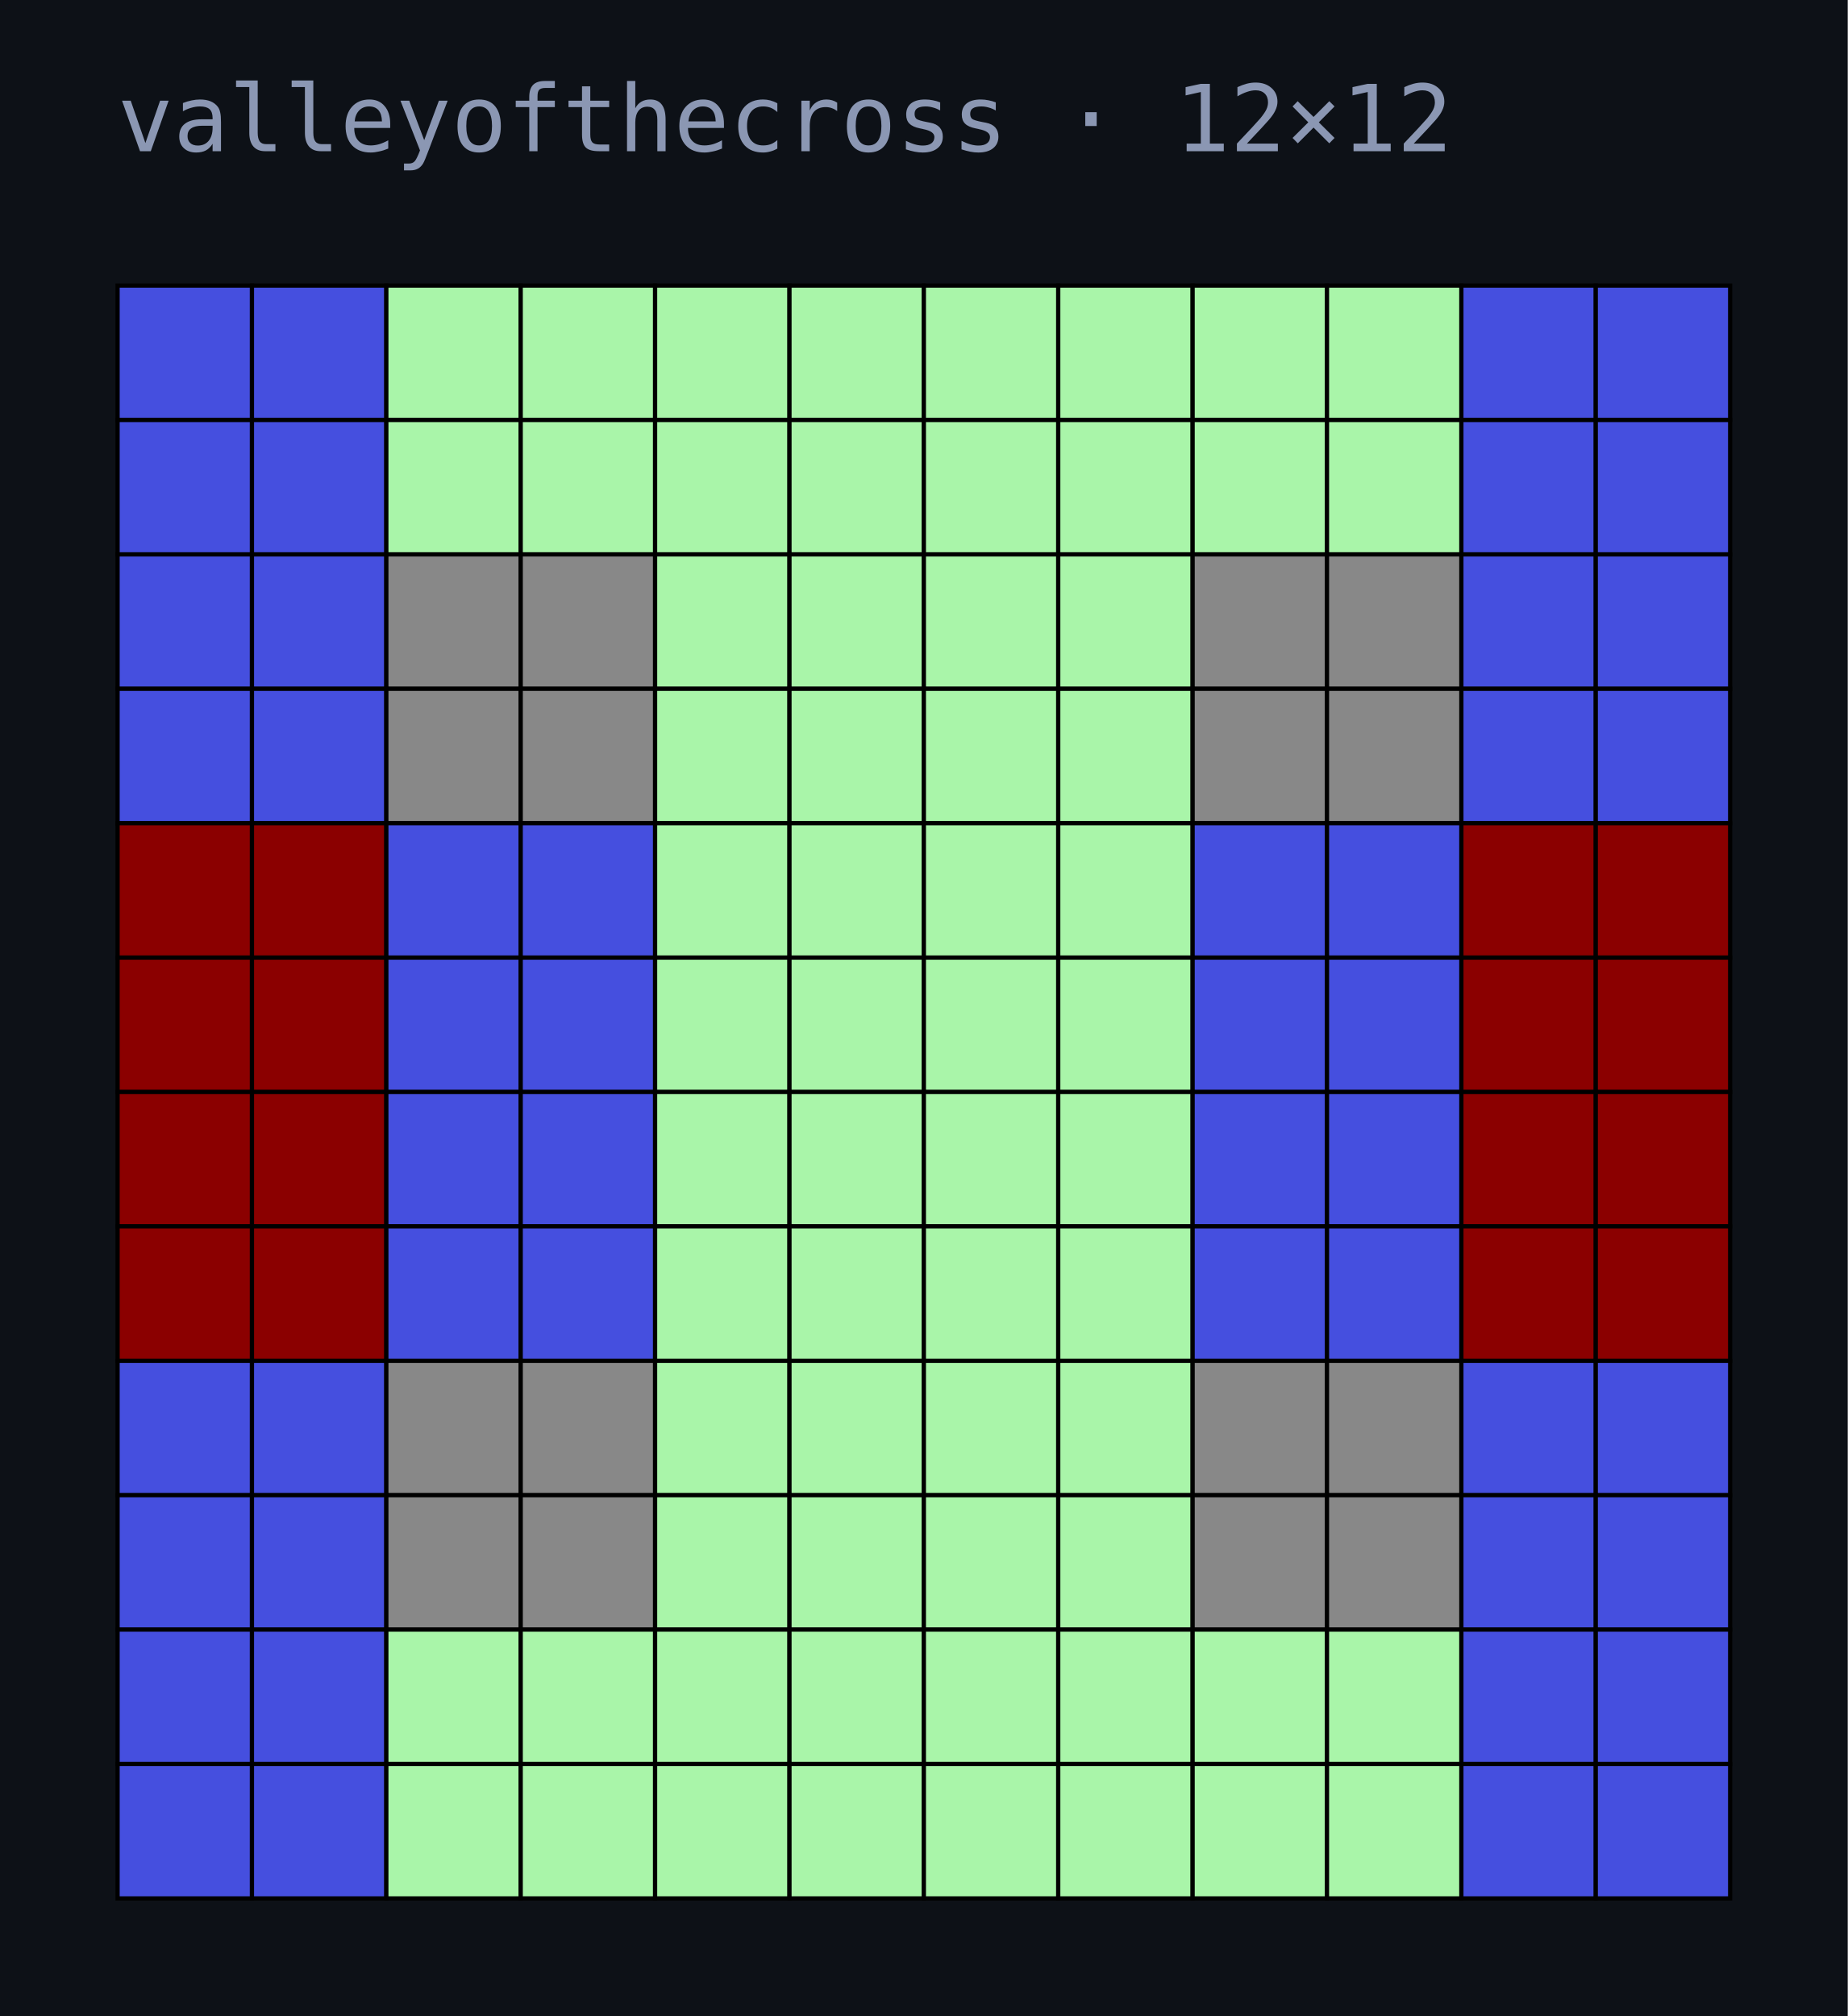
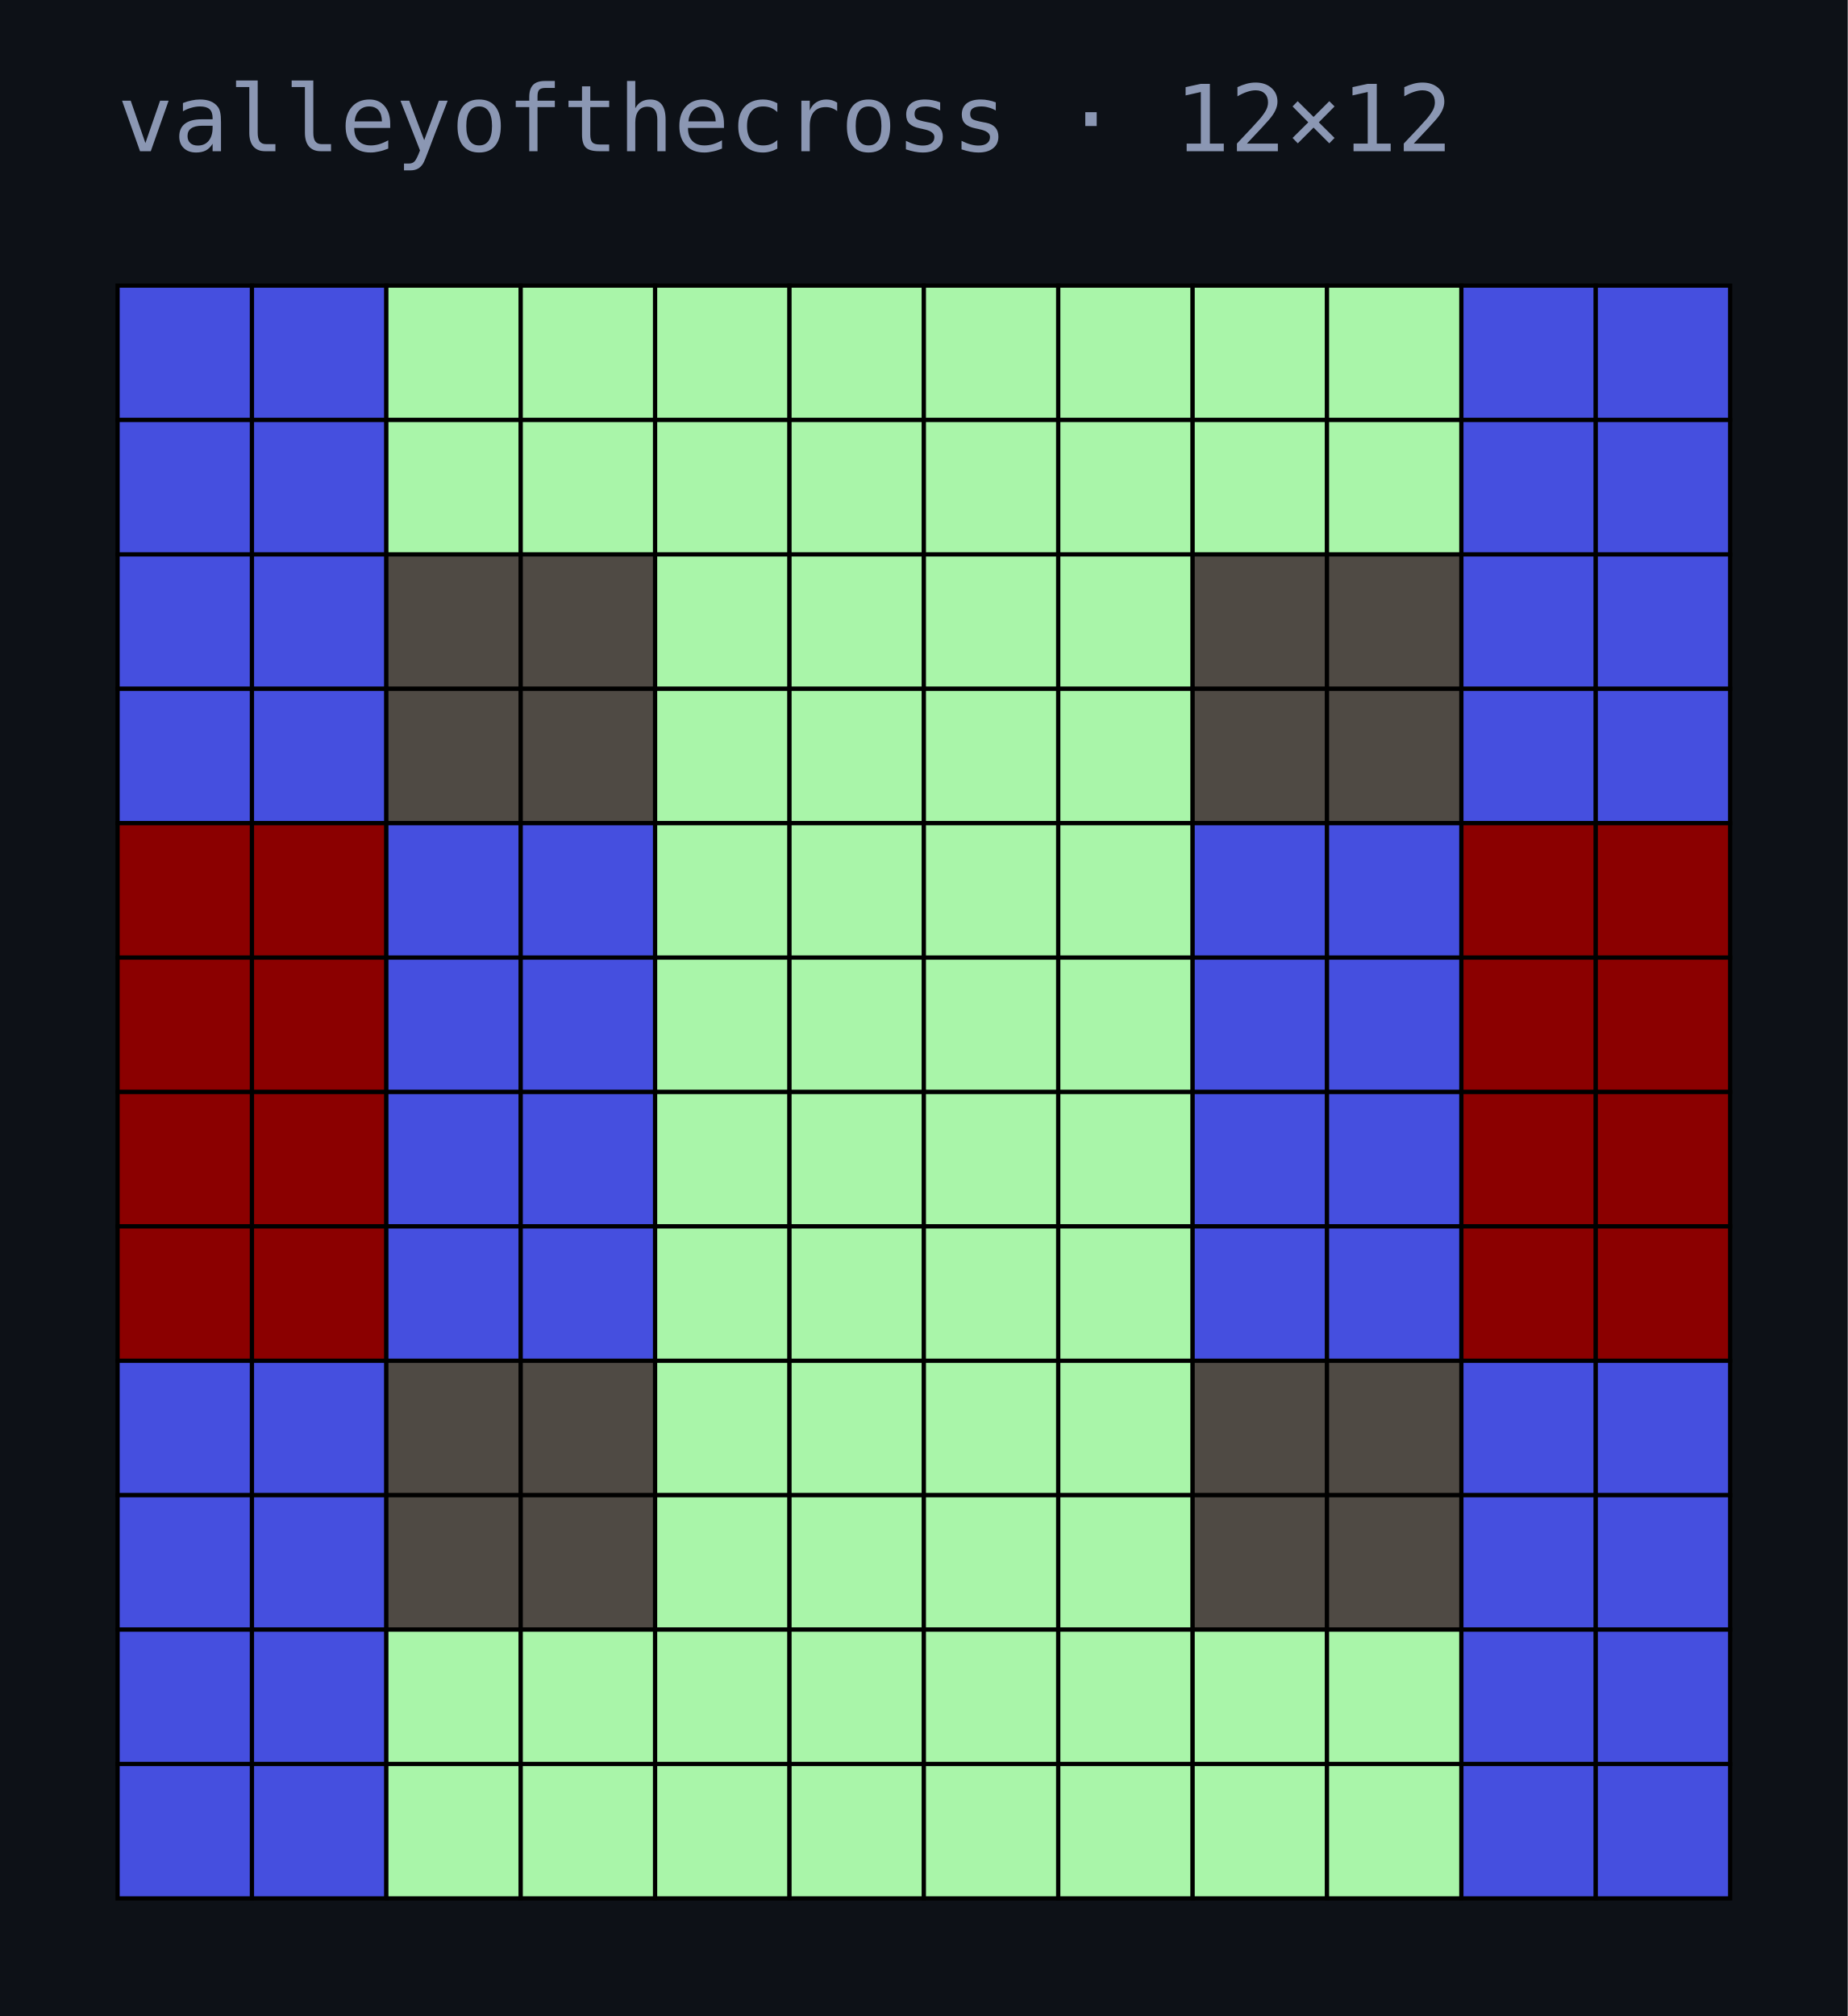
<svg xmlns="http://www.w3.org/2000/svg" width="220" height="240" viewBox="0 0 220 240">
  <rect width="100%" height="100%" fill="#0d1117" />
  <text x="14" y="18" fill="#8b97b3" font-family="ui-monospace,Menlo,Consolas,monospace" font-size="11">valleyofthecross · 12×12</text>
  <rect x="14" y="34" width="16" height="16" fill="#454FDF" stroke="#000" stroke-width="0.5" />
  <rect x="30" y="34" width="16" height="16" fill="#454FDF" stroke="#000" stroke-width="0.5" />
  <rect x="46" y="34" width="16" height="16" fill="#A9F5A9" stroke="#000" stroke-width="0.5" />
  <rect x="62" y="34" width="16" height="16" fill="#A9F5A9" stroke="#000" stroke-width="0.5" />
  <rect x="78" y="34" width="16" height="16" fill="#A9F5A9" stroke="#000" stroke-width="0.5" />
  <rect x="94" y="34" width="16" height="16" fill="#A9F5A9" stroke="#000" stroke-width="0.5" />
  <rect x="110" y="34" width="16" height="16" fill="#A9F5A9" stroke="#000" stroke-width="0.5" />
  <rect x="126" y="34" width="16" height="16" fill="#A9F5A9" stroke="#000" stroke-width="0.5" />
  <rect x="142" y="34" width="16" height="16" fill="#A9F5A9" stroke="#000" stroke-width="0.5" />
  <rect x="158" y="34" width="16" height="16" fill="#A9F5A9" stroke="#000" stroke-width="0.5" />
  <rect x="174" y="34" width="16" height="16" fill="#454FDF" stroke="#000" stroke-width="0.5" />
  <rect x="190" y="34" width="16" height="16" fill="#454FDF" stroke="#000" stroke-width="0.5" />
  <rect x="14" y="50" width="16" height="16" fill="#454FDF" stroke="#000" stroke-width="0.5" />
  <rect x="30" y="50" width="16" height="16" fill="#454FDF" stroke="#000" stroke-width="0.5" />
  <rect x="46" y="50" width="16" height="16" fill="#A9F5A9" stroke="#000" stroke-width="0.5" />
  <rect x="62" y="50" width="16" height="16" fill="#A9F5A9" stroke="#000" stroke-width="0.5" />
  <rect x="78" y="50" width="16" height="16" fill="#A9F5A9" stroke="#000" stroke-width="0.5" />
  <rect x="94" y="50" width="16" height="16" fill="#A9F5A9" stroke="#000" stroke-width="0.5" />
  <rect x="110" y="50" width="16" height="16" fill="#A9F5A9" stroke="#000" stroke-width="0.5" />
  <rect x="126" y="50" width="16" height="16" fill="#A9F5A9" stroke="#000" stroke-width="0.5" />
  <rect x="142" y="50" width="16" height="16" fill="#A9F5A9" stroke="#000" stroke-width="0.5" />
  <rect x="158" y="50" width="16" height="16" fill="#A9F5A9" stroke="#000" stroke-width="0.5" />
  <rect x="174" y="50" width="16" height="16" fill="#454FDF" stroke="#000" stroke-width="0.5" />
  <rect x="190" y="50" width="16" height="16" fill="#454FDF" stroke="#000" stroke-width="0.5" />
  <rect x="14" y="66" width="16" height="16" fill="#454FDF" stroke="#000" stroke-width="0.5" />
  <rect x="30" y="66" width="16" height="16" fill="#454FDF" stroke="#000" stroke-width="0.5" />
-   <rect x="46" y="66" width="16" height="16" fill="#888888" stroke="#000" stroke-width="0.5" />
-   <rect x="62" y="66" width="16" height="16" fill="#888888" stroke="#000" stroke-width="0.5" />
+   <rect x="46" y="66" width="16" height="16" fill="#4f4a44" stroke="#000" stroke-width="0.5" />
+   <rect x="62" y="66" width="16" height="16" fill="#4f4a44" stroke="#000" stroke-width="0.5" />
  <rect x="78" y="66" width="16" height="16" fill="#A9F5A9" stroke="#000" stroke-width="0.5" />
  <rect x="94" y="66" width="16" height="16" fill="#A9F5A9" stroke="#000" stroke-width="0.5" />
  <rect x="110" y="66" width="16" height="16" fill="#A9F5A9" stroke="#000" stroke-width="0.5" />
  <rect x="126" y="66" width="16" height="16" fill="#A9F5A9" stroke="#000" stroke-width="0.5" />
-   <rect x="142" y="66" width="16" height="16" fill="#888888" stroke="#000" stroke-width="0.5" />
-   <rect x="158" y="66" width="16" height="16" fill="#888888" stroke="#000" stroke-width="0.5" />
+   <rect x="142" y="66" width="16" height="16" fill="#4f4a44" stroke="#000" stroke-width="0.5" />
+   <rect x="158" y="66" width="16" height="16" fill="#4f4a44" stroke="#000" stroke-width="0.5" />
  <rect x="174" y="66" width="16" height="16" fill="#454FDF" stroke="#000" stroke-width="0.5" />
  <rect x="190" y="66" width="16" height="16" fill="#454FDF" stroke="#000" stroke-width="0.5" />
  <rect x="14" y="82" width="16" height="16" fill="#454FDF" stroke="#000" stroke-width="0.5" />
  <rect x="30" y="82" width="16" height="16" fill="#454FDF" stroke="#000" stroke-width="0.5" />
-   <rect x="46" y="82" width="16" height="16" fill="#888888" stroke="#000" stroke-width="0.5" />
-   <rect x="62" y="82" width="16" height="16" fill="#888888" stroke="#000" stroke-width="0.5" />
+   <rect x="46" y="82" width="16" height="16" fill="#4f4a44" stroke="#000" stroke-width="0.5" />
+   <rect x="62" y="82" width="16" height="16" fill="#4f4a44" stroke="#000" stroke-width="0.5" />
  <rect x="78" y="82" width="16" height="16" fill="#A9F5A9" stroke="#000" stroke-width="0.5" />
  <rect x="94" y="82" width="16" height="16" fill="#A9F5A9" stroke="#000" stroke-width="0.5" />
  <rect x="110" y="82" width="16" height="16" fill="#A9F5A9" stroke="#000" stroke-width="0.5" />
  <rect x="126" y="82" width="16" height="16" fill="#A9F5A9" stroke="#000" stroke-width="0.5" />
-   <rect x="142" y="82" width="16" height="16" fill="#888888" stroke="#000" stroke-width="0.5" />
-   <rect x="158" y="82" width="16" height="16" fill="#888888" stroke="#000" stroke-width="0.5" />
+   <rect x="142" y="82" width="16" height="16" fill="#4f4a44" stroke="#000" stroke-width="0.5" />
+   <rect x="158" y="82" width="16" height="16" fill="#4f4a44" stroke="#000" stroke-width="0.5" />
  <rect x="174" y="82" width="16" height="16" fill="#454FDF" stroke="#000" stroke-width="0.5" />
  <rect x="190" y="82" width="16" height="16" fill="#454FDF" stroke="#000" stroke-width="0.5" />
  <rect x="14" y="98" width="16" height="16" fill="#8B0000" stroke="#000" stroke-width="0.5" />
  <rect x="30" y="98" width="16" height="16" fill="#8B0000" stroke="#000" stroke-width="0.5" />
  <rect x="46" y="98" width="16" height="16" fill="#454FDF" stroke="#000" stroke-width="0.5" />
  <rect x="62" y="98" width="16" height="16" fill="#454FDF" stroke="#000" stroke-width="0.5" />
  <rect x="78" y="98" width="16" height="16" fill="#A9F5A9" stroke="#000" stroke-width="0.5" />
  <rect x="94" y="98" width="16" height="16" fill="#A9F5A9" stroke="#000" stroke-width="0.5" />
  <rect x="110" y="98" width="16" height="16" fill="#A9F5A9" stroke="#000" stroke-width="0.5" />
  <rect x="126" y="98" width="16" height="16" fill="#A9F5A9" stroke="#000" stroke-width="0.5" />
  <rect x="142" y="98" width="16" height="16" fill="#454FDF" stroke="#000" stroke-width="0.5" />
  <rect x="158" y="98" width="16" height="16" fill="#454FDF" stroke="#000" stroke-width="0.5" />
  <rect x="174" y="98" width="16" height="16" fill="#8B0000" stroke="#000" stroke-width="0.5" />
  <rect x="190" y="98" width="16" height="16" fill="#8B0000" stroke="#000" stroke-width="0.5" />
  <rect x="14" y="114" width="16" height="16" fill="#8B0000" stroke="#000" stroke-width="0.5" />
  <rect x="30" y="114" width="16" height="16" fill="#8B0000" stroke="#000" stroke-width="0.5" />
  <rect x="46" y="114" width="16" height="16" fill="#454FDF" stroke="#000" stroke-width="0.5" />
  <rect x="62" y="114" width="16" height="16" fill="#454FDF" stroke="#000" stroke-width="0.5" />
  <rect x="78" y="114" width="16" height="16" fill="#A9F5A9" stroke="#000" stroke-width="0.5" />
  <rect x="94" y="114" width="16" height="16" fill="#A9F5A9" stroke="#000" stroke-width="0.5" />
  <rect x="110" y="114" width="16" height="16" fill="#A9F5A9" stroke="#000" stroke-width="0.5" />
  <rect x="126" y="114" width="16" height="16" fill="#A9F5A9" stroke="#000" stroke-width="0.5" />
  <rect x="142" y="114" width="16" height="16" fill="#454FDF" stroke="#000" stroke-width="0.5" />
  <rect x="158" y="114" width="16" height="16" fill="#454FDF" stroke="#000" stroke-width="0.5" />
  <rect x="174" y="114" width="16" height="16" fill="#8B0000" stroke="#000" stroke-width="0.5" />
  <rect x="190" y="114" width="16" height="16" fill="#8B0000" stroke="#000" stroke-width="0.5" />
  <rect x="14" y="130" width="16" height="16" fill="#8B0000" stroke="#000" stroke-width="0.5" />
  <rect x="30" y="130" width="16" height="16" fill="#8B0000" stroke="#000" stroke-width="0.5" />
  <rect x="46" y="130" width="16" height="16" fill="#454FDF" stroke="#000" stroke-width="0.5" />
  <rect x="62" y="130" width="16" height="16" fill="#454FDF" stroke="#000" stroke-width="0.5" />
  <rect x="78" y="130" width="16" height="16" fill="#A9F5A9" stroke="#000" stroke-width="0.5" />
  <rect x="94" y="130" width="16" height="16" fill="#A9F5A9" stroke="#000" stroke-width="0.5" />
  <rect x="110" y="130" width="16" height="16" fill="#A9F5A9" stroke="#000" stroke-width="0.5" />
  <rect x="126" y="130" width="16" height="16" fill="#A9F5A9" stroke="#000" stroke-width="0.5" />
  <rect x="142" y="130" width="16" height="16" fill="#454FDF" stroke="#000" stroke-width="0.5" />
  <rect x="158" y="130" width="16" height="16" fill="#454FDF" stroke="#000" stroke-width="0.5" />
  <rect x="174" y="130" width="16" height="16" fill="#8B0000" stroke="#000" stroke-width="0.5" />
  <rect x="190" y="130" width="16" height="16" fill="#8B0000" stroke="#000" stroke-width="0.5" />
  <rect x="14" y="146" width="16" height="16" fill="#8B0000" stroke="#000" stroke-width="0.5" />
  <rect x="30" y="146" width="16" height="16" fill="#8B0000" stroke="#000" stroke-width="0.5" />
  <rect x="46" y="146" width="16" height="16" fill="#454FDF" stroke="#000" stroke-width="0.5" />
  <rect x="62" y="146" width="16" height="16" fill="#454FDF" stroke="#000" stroke-width="0.5" />
  <rect x="78" y="146" width="16" height="16" fill="#A9F5A9" stroke="#000" stroke-width="0.5" />
  <rect x="94" y="146" width="16" height="16" fill="#A9F5A9" stroke="#000" stroke-width="0.5" />
  <rect x="110" y="146" width="16" height="16" fill="#A9F5A9" stroke="#000" stroke-width="0.5" />
  <rect x="126" y="146" width="16" height="16" fill="#A9F5A9" stroke="#000" stroke-width="0.5" />
  <rect x="142" y="146" width="16" height="16" fill="#454FDF" stroke="#000" stroke-width="0.5" />
  <rect x="158" y="146" width="16" height="16" fill="#454FDF" stroke="#000" stroke-width="0.5" />
  <rect x="174" y="146" width="16" height="16" fill="#8B0000" stroke="#000" stroke-width="0.5" />
  <rect x="190" y="146" width="16" height="16" fill="#8B0000" stroke="#000" stroke-width="0.5" />
  <rect x="14" y="162" width="16" height="16" fill="#454FDF" stroke="#000" stroke-width="0.5" />
  <rect x="30" y="162" width="16" height="16" fill="#454FDF" stroke="#000" stroke-width="0.5" />
-   <rect x="46" y="162" width="16" height="16" fill="#888888" stroke="#000" stroke-width="0.5" />
-   <rect x="62" y="162" width="16" height="16" fill="#888888" stroke="#000" stroke-width="0.5" />
+   <rect x="46" y="162" width="16" height="16" fill="#4f4a44" stroke="#000" stroke-width="0.5" />
+   <rect x="62" y="162" width="16" height="16" fill="#4f4a44" stroke="#000" stroke-width="0.5" />
  <rect x="78" y="162" width="16" height="16" fill="#A9F5A9" stroke="#000" stroke-width="0.5" />
  <rect x="94" y="162" width="16" height="16" fill="#A9F5A9" stroke="#000" stroke-width="0.5" />
  <rect x="110" y="162" width="16" height="16" fill="#A9F5A9" stroke="#000" stroke-width="0.5" />
  <rect x="126" y="162" width="16" height="16" fill="#A9F5A9" stroke="#000" stroke-width="0.5" />
-   <rect x="142" y="162" width="16" height="16" fill="#888888" stroke="#000" stroke-width="0.5" />
-   <rect x="158" y="162" width="16" height="16" fill="#888888" stroke="#000" stroke-width="0.5" />
+   <rect x="142" y="162" width="16" height="16" fill="#4f4a44" stroke="#000" stroke-width="0.5" />
+   <rect x="158" y="162" width="16" height="16" fill="#4f4a44" stroke="#000" stroke-width="0.5" />
  <rect x="174" y="162" width="16" height="16" fill="#454FDF" stroke="#000" stroke-width="0.5" />
  <rect x="190" y="162" width="16" height="16" fill="#454FDF" stroke="#000" stroke-width="0.5" />
  <rect x="14" y="178" width="16" height="16" fill="#454FDF" stroke="#000" stroke-width="0.5" />
  <rect x="30" y="178" width="16" height="16" fill="#454FDF" stroke="#000" stroke-width="0.5" />
-   <rect x="46" y="178" width="16" height="16" fill="#888888" stroke="#000" stroke-width="0.5" />
-   <rect x="62" y="178" width="16" height="16" fill="#888888" stroke="#000" stroke-width="0.5" />
+   <rect x="46" y="178" width="16" height="16" fill="#4f4a44" stroke="#000" stroke-width="0.5" />
+   <rect x="62" y="178" width="16" height="16" fill="#4f4a44" stroke="#000" stroke-width="0.5" />
  <rect x="78" y="178" width="16" height="16" fill="#A9F5A9" stroke="#000" stroke-width="0.5" />
  <rect x="94" y="178" width="16" height="16" fill="#A9F5A9" stroke="#000" stroke-width="0.5" />
  <rect x="110" y="178" width="16" height="16" fill="#A9F5A9" stroke="#000" stroke-width="0.5" />
  <rect x="126" y="178" width="16" height="16" fill="#A9F5A9" stroke="#000" stroke-width="0.5" />
-   <rect x="142" y="178" width="16" height="16" fill="#888888" stroke="#000" stroke-width="0.5" />
-   <rect x="158" y="178" width="16" height="16" fill="#888888" stroke="#000" stroke-width="0.5" />
+   <rect x="142" y="178" width="16" height="16" fill="#4f4a44" stroke="#000" stroke-width="0.5" />
+   <rect x="158" y="178" width="16" height="16" fill="#4f4a44" stroke="#000" stroke-width="0.5" />
  <rect x="174" y="178" width="16" height="16" fill="#454FDF" stroke="#000" stroke-width="0.5" />
  <rect x="190" y="178" width="16" height="16" fill="#454FDF" stroke="#000" stroke-width="0.5" />
  <rect x="14" y="194" width="16" height="16" fill="#454FDF" stroke="#000" stroke-width="0.5" />
  <rect x="30" y="194" width="16" height="16" fill="#454FDF" stroke="#000" stroke-width="0.5" />
  <rect x="46" y="194" width="16" height="16" fill="#A9F5A9" stroke="#000" stroke-width="0.5" />
  <rect x="62" y="194" width="16" height="16" fill="#A9F5A9" stroke="#000" stroke-width="0.5" />
  <rect x="78" y="194" width="16" height="16" fill="#A9F5A9" stroke="#000" stroke-width="0.5" />
  <rect x="94" y="194" width="16" height="16" fill="#A9F5A9" stroke="#000" stroke-width="0.5" />
  <rect x="110" y="194" width="16" height="16" fill="#A9F5A9" stroke="#000" stroke-width="0.5" />
  <rect x="126" y="194" width="16" height="16" fill="#A9F5A9" stroke="#000" stroke-width="0.5" />
  <rect x="142" y="194" width="16" height="16" fill="#A9F5A9" stroke="#000" stroke-width="0.5" />
  <rect x="158" y="194" width="16" height="16" fill="#A9F5A9" stroke="#000" stroke-width="0.5" />
  <rect x="174" y="194" width="16" height="16" fill="#454FDF" stroke="#000" stroke-width="0.5" />
  <rect x="190" y="194" width="16" height="16" fill="#454FDF" stroke="#000" stroke-width="0.5" />
  <rect x="14" y="210" width="16" height="16" fill="#454FDF" stroke="#000" stroke-width="0.5" />
  <rect x="30" y="210" width="16" height="16" fill="#454FDF" stroke="#000" stroke-width="0.5" />
  <rect x="46" y="210" width="16" height="16" fill="#A9F5A9" stroke="#000" stroke-width="0.5" />
  <rect x="62" y="210" width="16" height="16" fill="#A9F5A9" stroke="#000" stroke-width="0.5" />
  <rect x="78" y="210" width="16" height="16" fill="#A9F5A9" stroke="#000" stroke-width="0.5" />
  <rect x="94" y="210" width="16" height="16" fill="#A9F5A9" stroke="#000" stroke-width="0.5" />
  <rect x="110" y="210" width="16" height="16" fill="#A9F5A9" stroke="#000" stroke-width="0.5" />
  <rect x="126" y="210" width="16" height="16" fill="#A9F5A9" stroke="#000" stroke-width="0.5" />
  <rect x="142" y="210" width="16" height="16" fill="#A9F5A9" stroke="#000" stroke-width="0.5" />
  <rect x="158" y="210" width="16" height="16" fill="#A9F5A9" stroke="#000" stroke-width="0.5" />
  <rect x="174" y="210" width="16" height="16" fill="#454FDF" stroke="#000" stroke-width="0.5" />
  <rect x="190" y="210" width="16" height="16" fill="#454FDF" stroke="#000" stroke-width="0.5" />
</svg>
